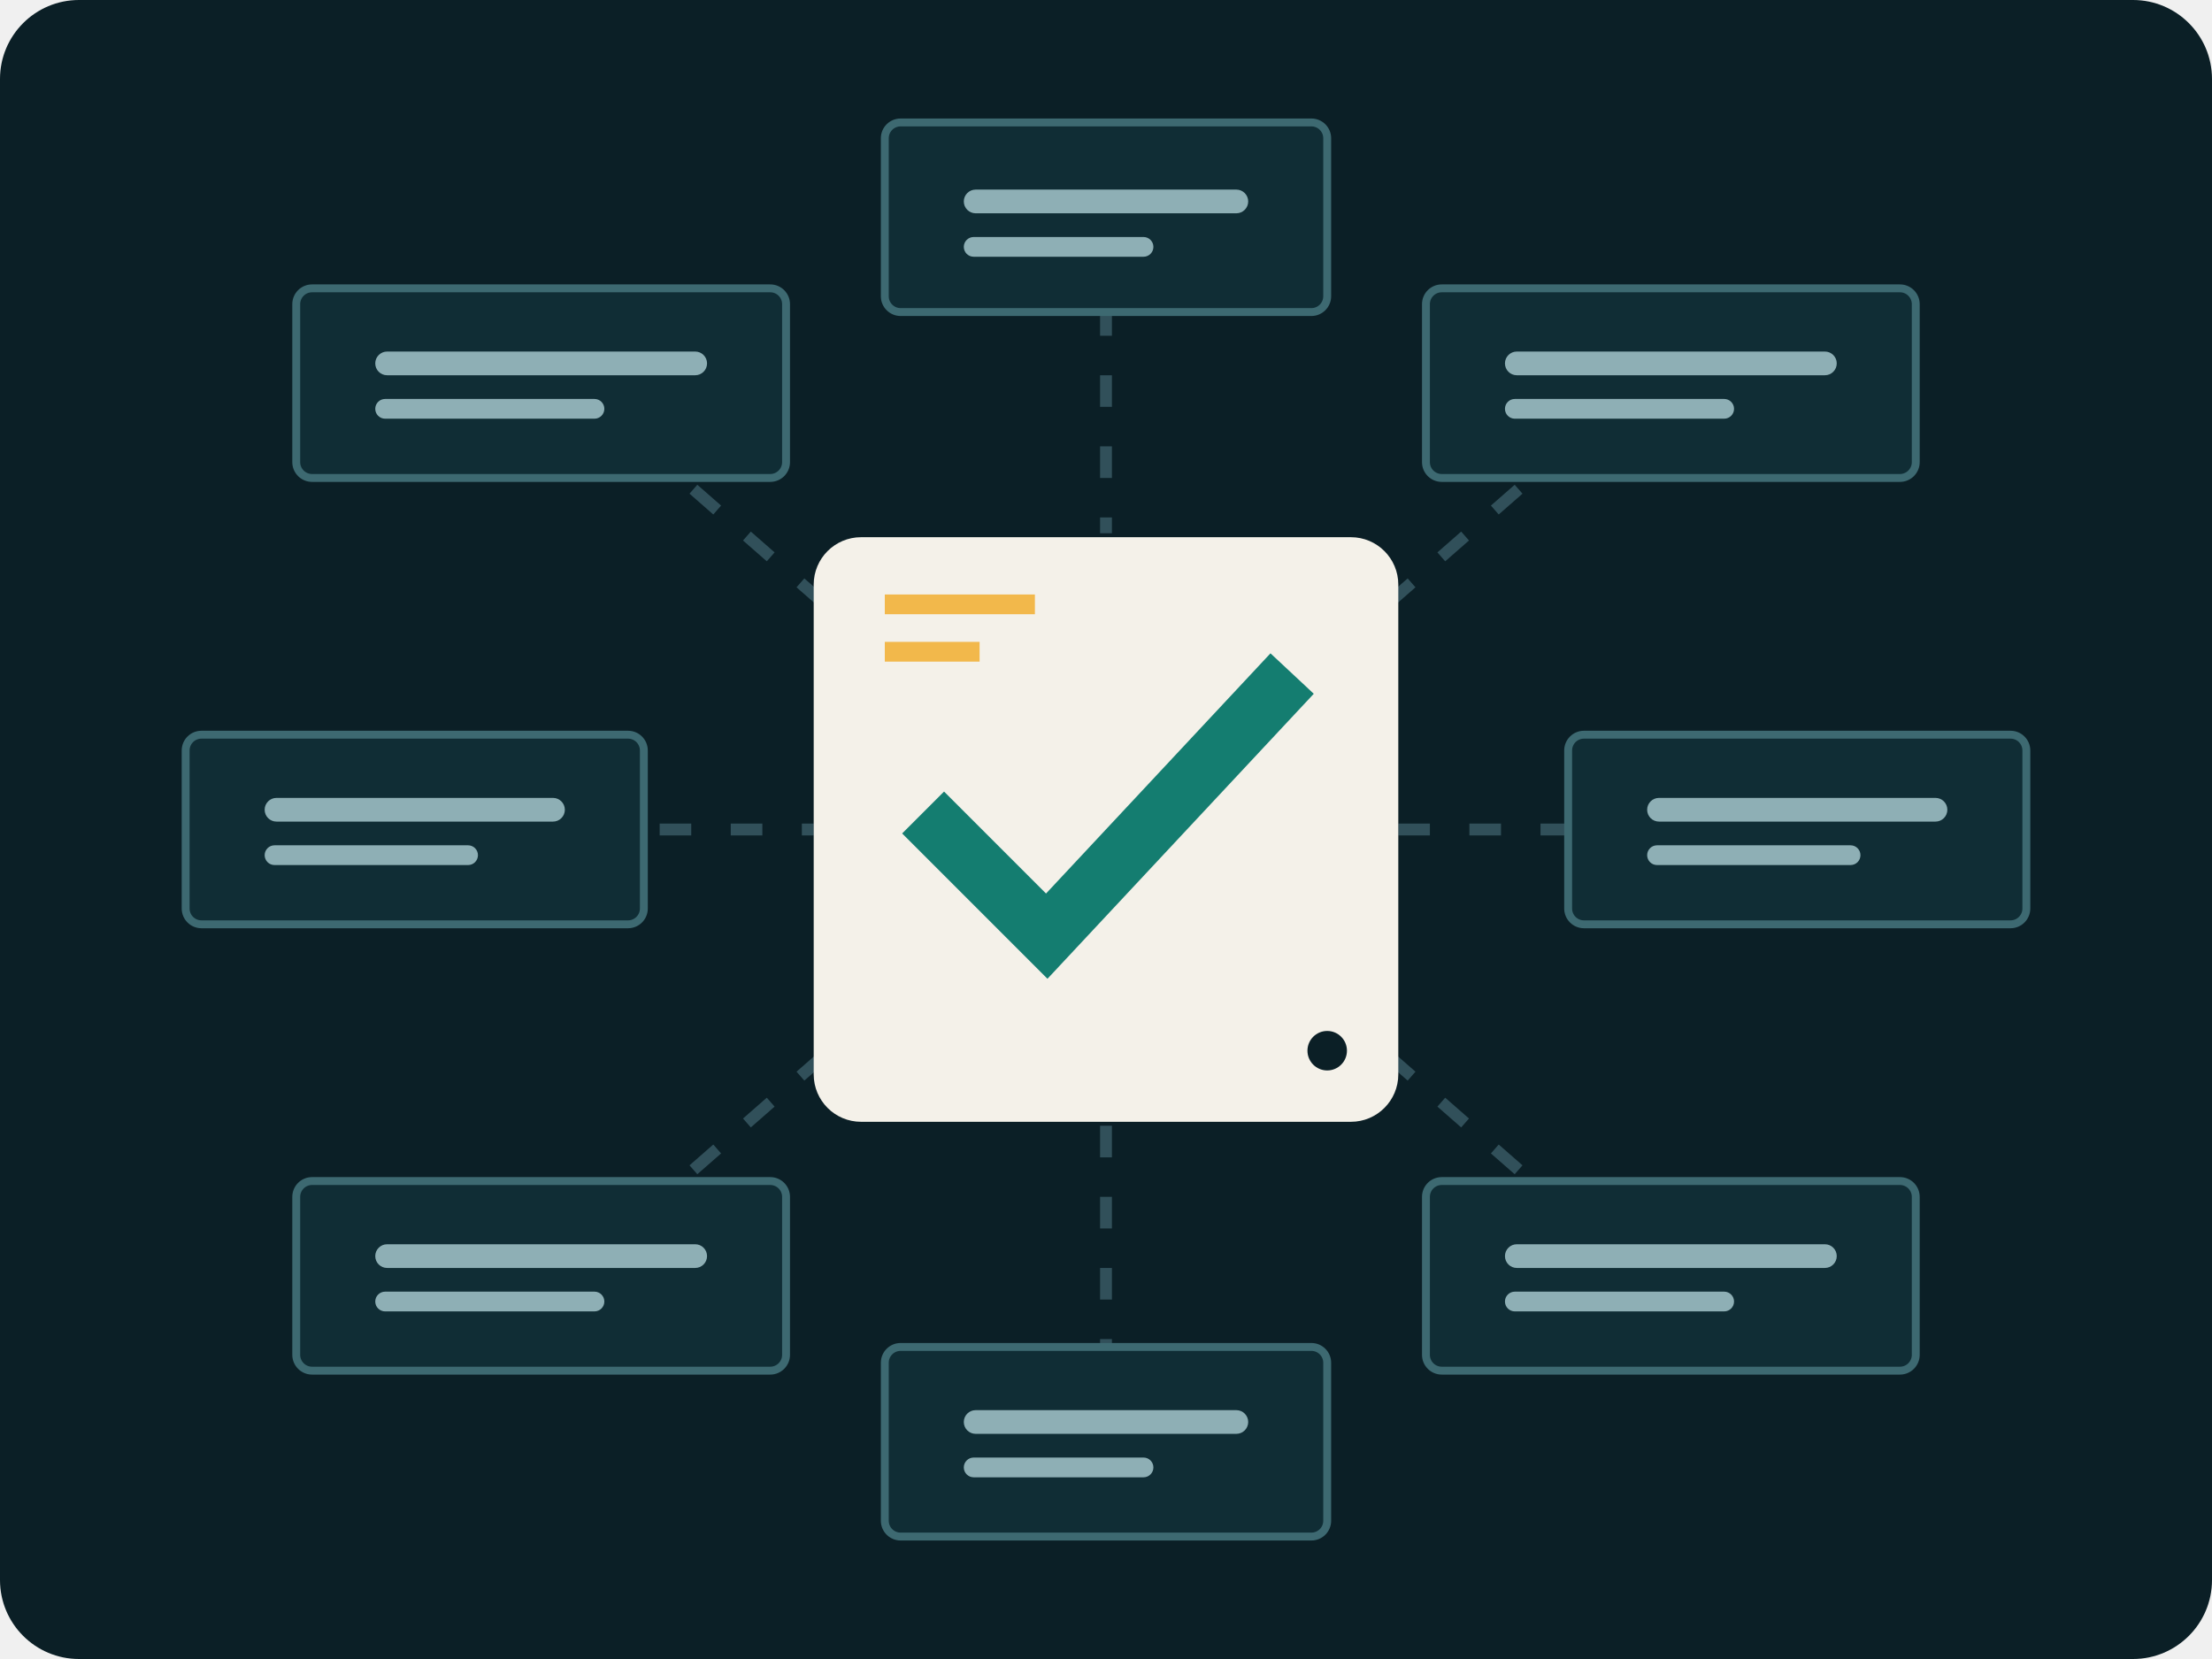
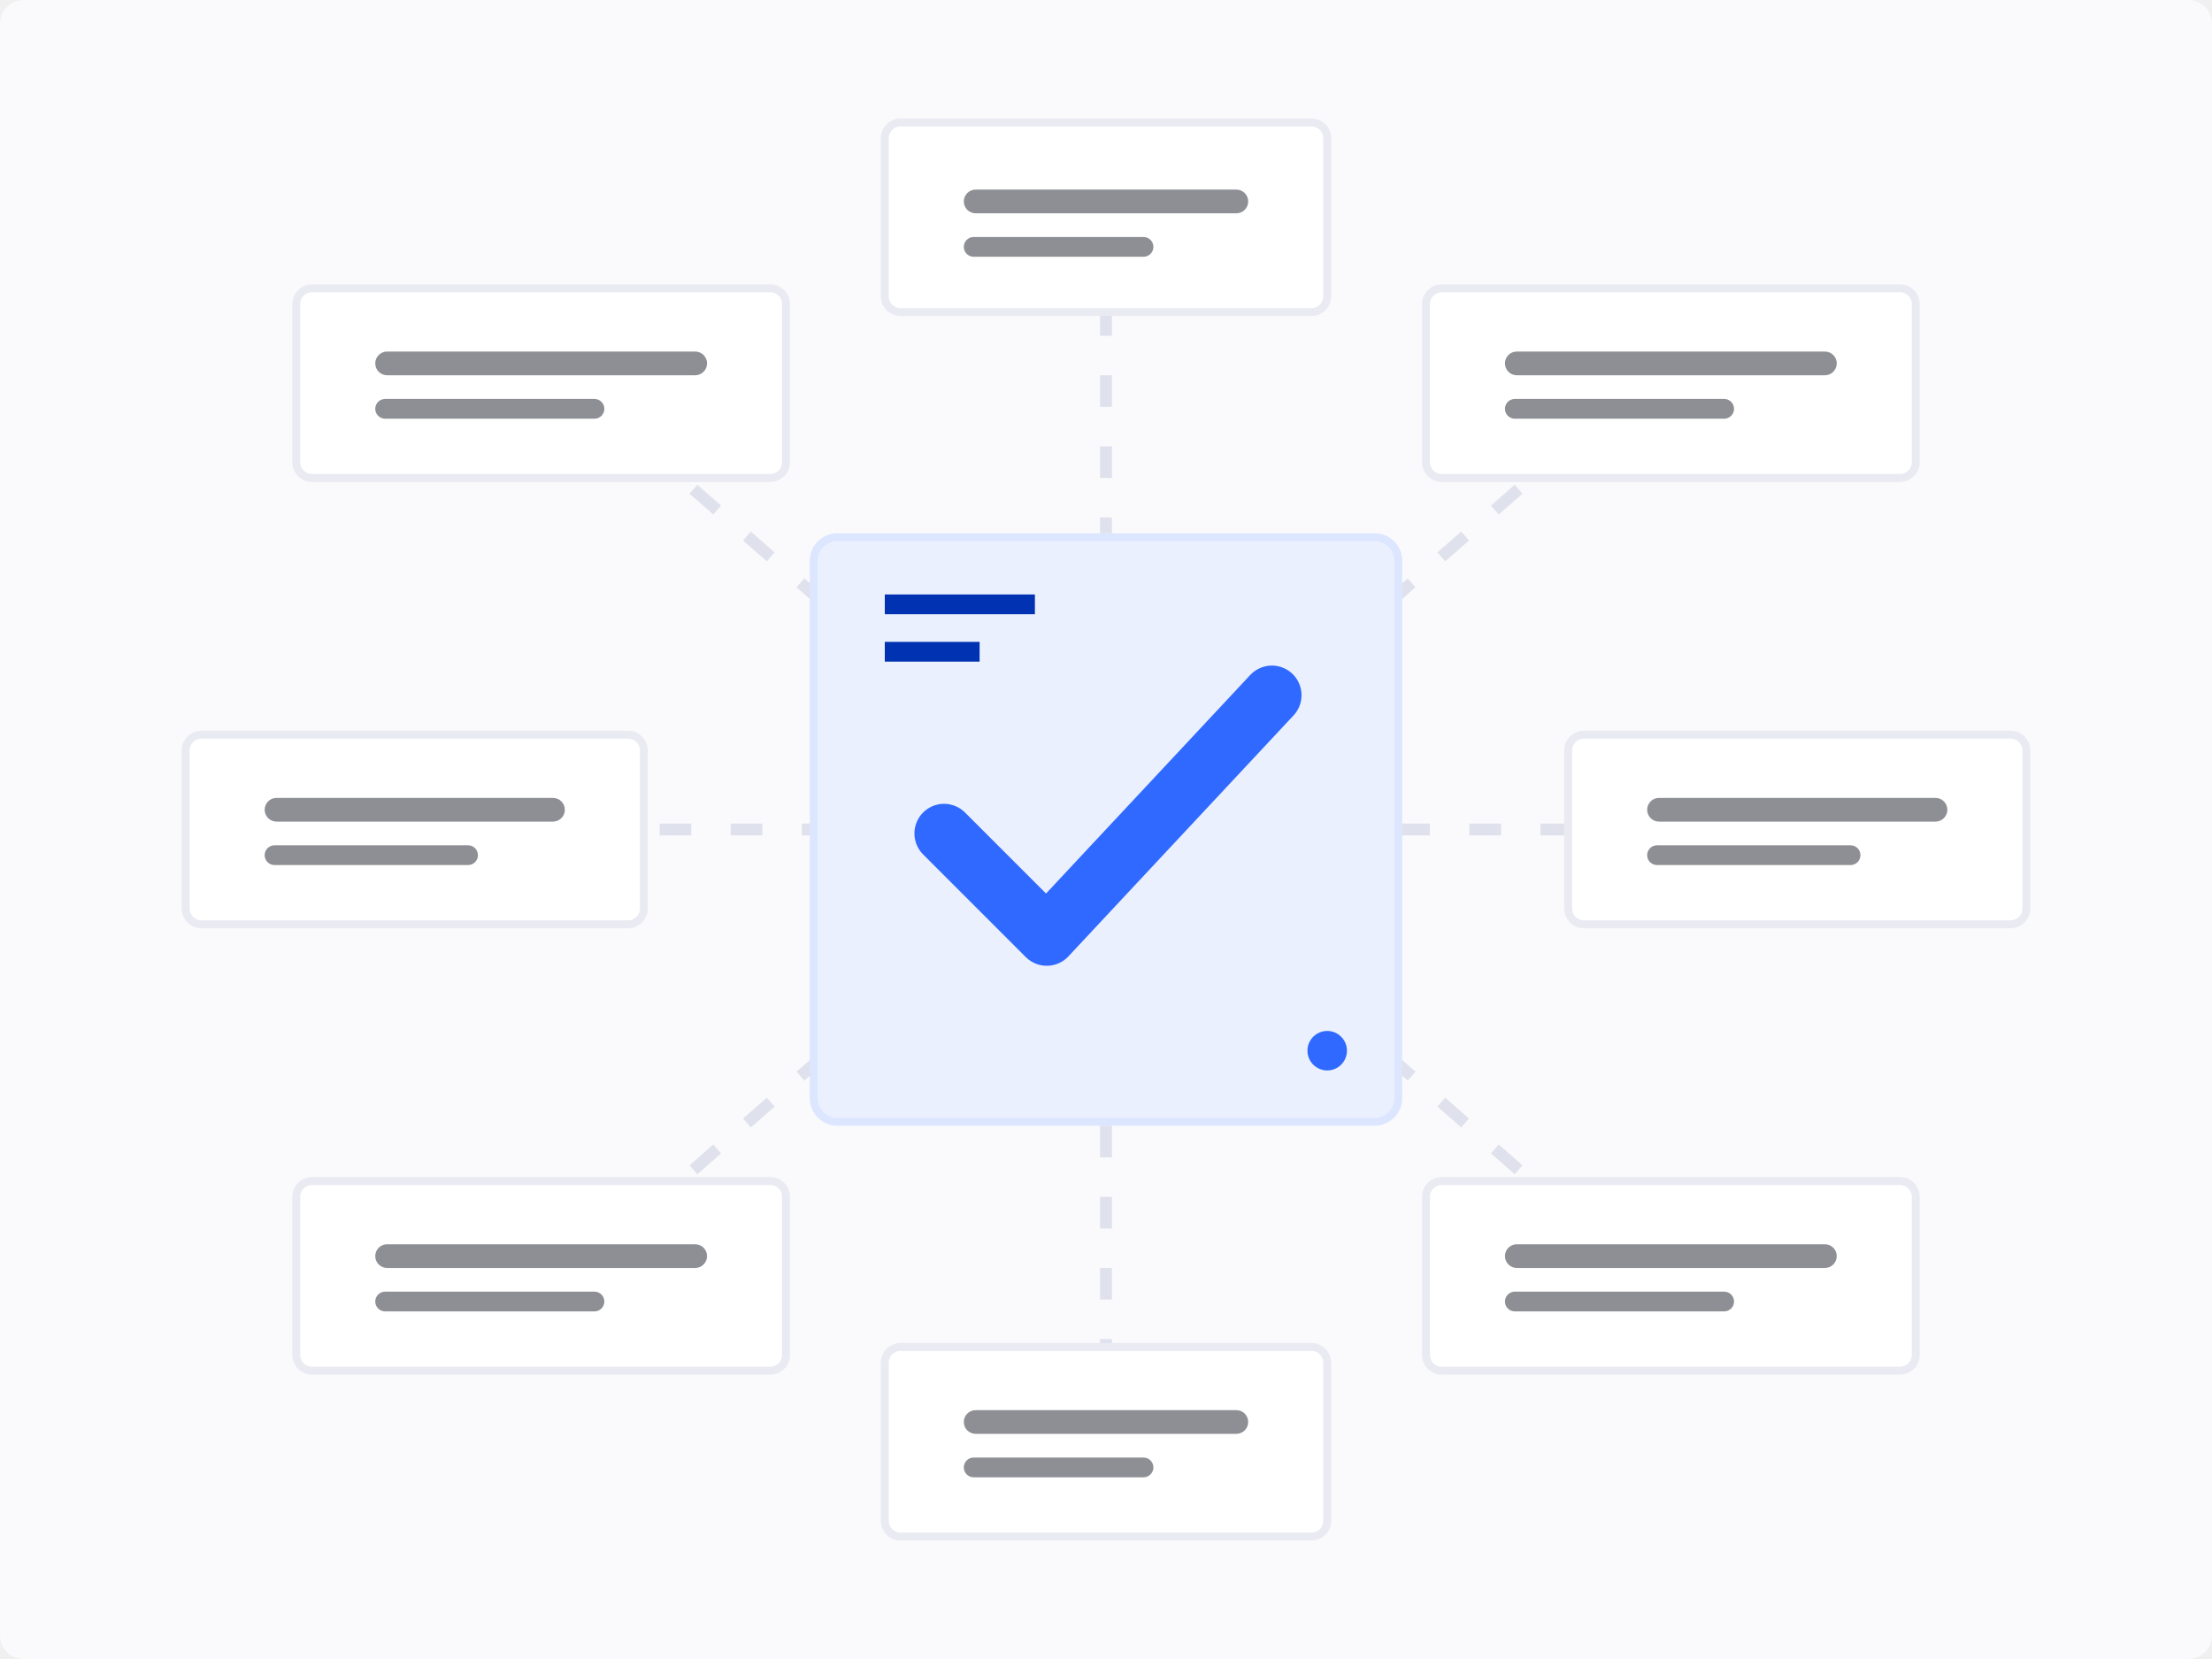
<svg xmlns="http://www.w3.org/2000/svg" viewBox="0 0 560 420" role="img" aria-labelledby="title description">
-   <rect width="560" height="420" rx="20" fill="#0b1f26" />
-   <path d="M280 77v58M280 285v58M113 210h93M354 210h93M162 112l72 63M398 112l-72 63M162 308l72-63M398 308l-72-63" stroke="#31505a" stroke-width="3" stroke-dasharray="8 10" />
-   <g fill="#102d35" stroke="#3d6971" stroke-width="2">
+   <rect width="560" height="420" rx="6" fill="#fafafc" />
+   <path d="M280 77v58M280 285v58M113 210h93M354 210h93M162 112l72 63M398 112l-72 63M162 308l72-63M398 308l-72-63" stroke="#dfe1ec" stroke-width="3" stroke-dasharray="8 10" />
+   <g fill="#ffffff" stroke="#e9eaf2" stroke-width="2">
    <rect x="224" y="31" width="112" height="48" rx="4" />
    <rect x="224" y="341" width="112" height="48" rx="4" />
    <rect x="47" y="186" width="116" height="48" rx="4" />
    <rect x="397" y="186" width="116" height="48" rx="4" />
    <rect x="75" y="73" width="124" height="48" rx="4" />
    <rect x="361" y="73" width="124" height="48" rx="4" />
    <rect x="75" y="299" width="124" height="48" rx="4" />
    <rect x="361" y="299" width="124" height="48" rx="4" />
  </g>
-   <g fill="#8eafb5">
+   <g fill="#8e8f95">
    <rect x="244" y="48" width="72" height="6" rx="3" />
    <rect x="244" y="60" width="48" height="5" rx="2.5" />
    <rect x="244" y="357" width="72" height="6" rx="3" />
    <rect x="244" y="369" width="48" height="5" rx="2.5" />
    <rect x="67" y="202" width="76" height="6" rx="3" />
    <rect x="67" y="214" width="54" height="5" rx="2.5" />
    <rect x="417" y="202" width="76" height="6" rx="3" />
    <rect x="417" y="214" width="54" height="5" rx="2.5" />
    <rect x="95" y="89" width="84" height="6" rx="3" />
    <rect x="95" y="101" width="58" height="5" rx="2.5" />
    <rect x="381" y="89" width="84" height="6" rx="3" />
    <rect x="381" y="101" width="58" height="5" rx="2.5" />
    <rect x="95" y="315" width="84" height="6" rx="3" />
    <rect x="95" y="327" width="58" height="5" rx="2.5" />
    <rect x="381" y="315" width="84" height="6" rx="3" />
    <rect x="381" y="327" width="58" height="5" rx="2.5" />
  </g>
-   <rect x="206" y="136" width="148" height="148" rx="12" fill="#f4f1e9" />
-   <path d="m239 211 26 26 57-61" fill="none" stroke="#147d70" stroke-width="15" stroke-linecap="square" stroke-linejoin="miter" />
-   <path d="M224 153h38M224 165h24" stroke="#f2b84b" stroke-width="5" />
-   <circle cx="336" cy="266" r="5" fill="#0b1f26" />
+   <rect x="206" y="136" width="148" height="148" rx="6" fill="#ebf0ff" stroke="#dce6ff" stroke-width="2" />
+   <path d="m239 211 26 26 57-61" fill="none" stroke="#2f69ff" stroke-width="15" stroke-linecap="round" stroke-linejoin="round" />
+   <path d="M224 153h38M224 165h24" stroke="#0032b2" stroke-width="5" />
+   <circle cx="336" cy="266" r="5" fill="#2f69ff" />
</svg>
